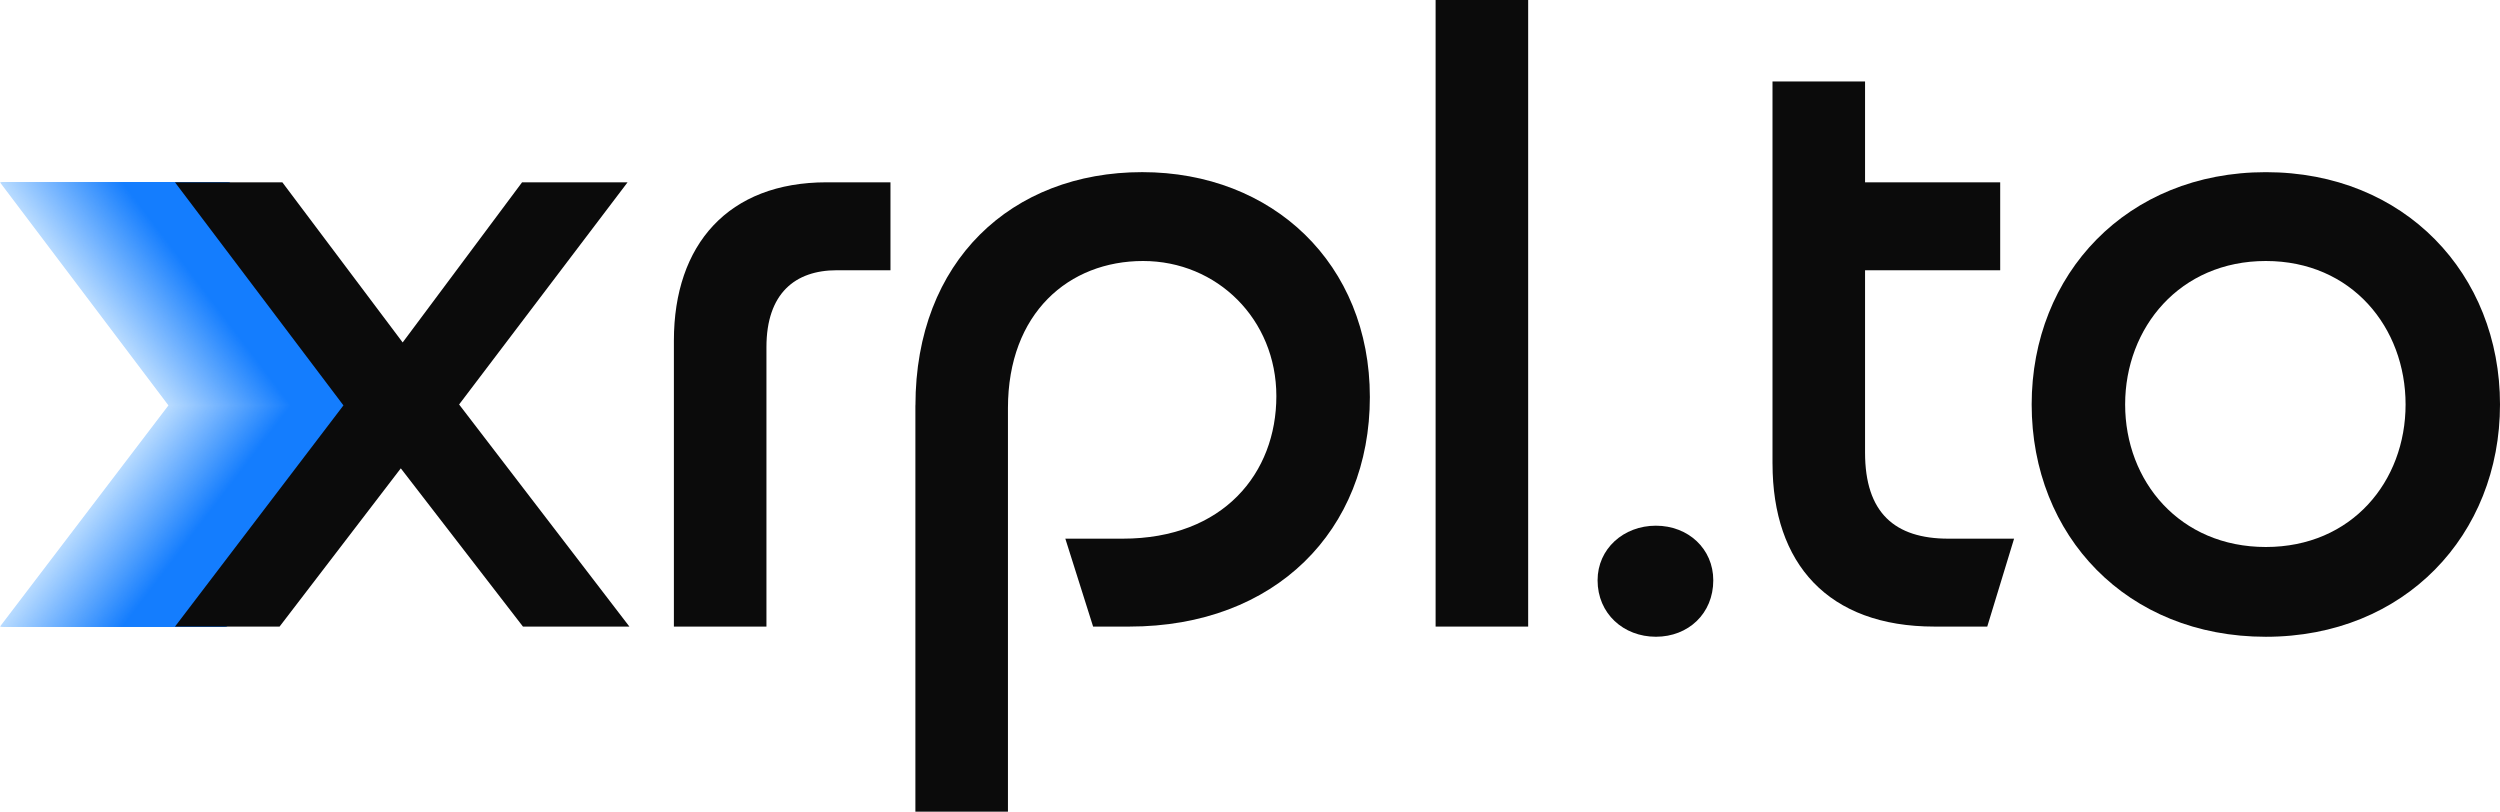
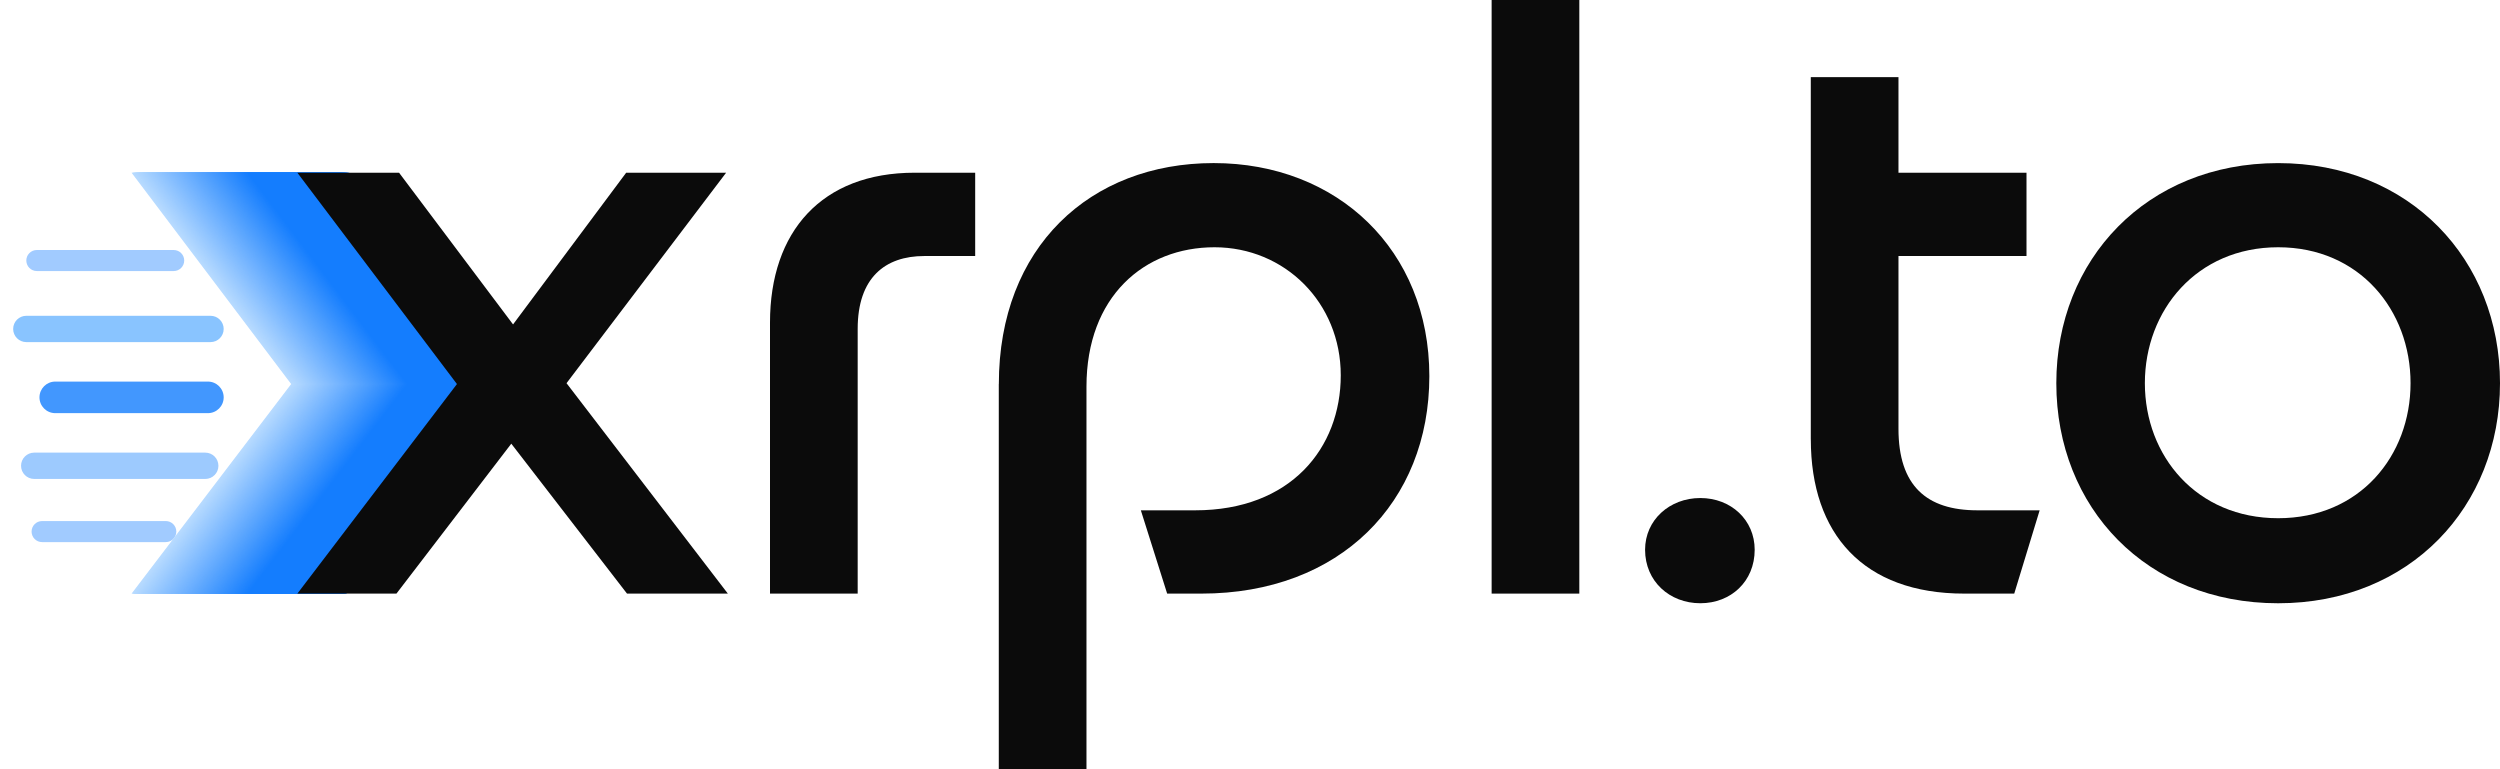
- <svg xmlns="http://www.w3.org/2000/svg" id="Layer_2" data-name="Layer 2" viewBox="0 0 900 292.21">
+ <svg xmlns="http://www.w3.org/2000/svg" id="Layer_2" data-name="Layer 2" viewBox="-50 0 950 292.21">
  <defs>
    <style>
      .cls-1 {
        fill: #3f96fe;
      }

      .cls-1, .cls-2, .cls-3, .cls-4, .cls-5, .cls-6, .cls-7, .cls-8, .cls-9, .cls-10, .cls-11, .cls-12, .cls-13, .cls-14, .cls-15, .cls-16, .cls-17, .cls-18, .cls-19, .cls-20, .cls-21, .cls-22, .cls-23, .cls-24, .cls-25, .cls-26, .cls-27, .cls-28, .cls-29, .cls-30, .cls-31, .cls-32, .cls-33, .cls-34, .cls-35, .cls-36, .cls-37, .cls-38, .cls-39, .cls-40, .cls-41, .cls-42, .cls-43, .cls-44, .cls-45, .cls-46, .cls-47, .cls-48, .cls-49, .cls-50, .cls-51, .cls-52, .cls-53, .cls-54, .cls-55, .cls-56, .cls-57, .cls-58, .cls-59, .cls-60, .cls-61, .cls-62, .cls-63, .cls-64, .cls-65, .cls-66, .cls-67, .cls-68, .cls-69, .cls-70, .cls-71, .cls-72, .cls-73, .cls-74, .cls-75, .cls-76, .cls-77, .cls-78, .cls-79, .cls-80, .cls-81, .cls-82, .cls-83, .cls-84, .cls-85, .cls-86, .cls-87, .cls-88, .cls-89, .cls-90, .cls-91, .cls-92, .cls-93, .cls-94, .cls-95, .cls-96, .cls-97, .cls-98, .cls-99, .cls-100, .cls-101, .cls-102, .cls-103, .cls-104, .cls-105, .cls-106, .cls-107, .cls-108, .cls-109, .cls-110, .cls-111, .cls-112, .cls-113, .cls-114, .cls-115, .cls-116, .cls-117, .cls-118, .cls-119, .cls-120, .cls-121, .cls-122, .cls-123, .cls-124, .cls-125, .cls-126, .cls-127, .cls-128, .cls-129, .cls-130, .cls-131, .cls-132, .cls-133, .cls-134, .cls-135, .cls-136, .cls-137, .cls-138, .cls-139, .cls-140, .cls-141, .cls-142, .cls-143, .cls-144, .cls-145, .cls-146, .cls-147, .cls-148, .cls-149, .cls-150, .cls-151, .cls-152, .cls-153, .cls-154, .cls-155, .cls-156, .cls-157, .cls-158, .cls-159, .cls-160, .cls-161, .cls-162, .cls-163, .cls-164, .cls-165, .cls-166 {
        stroke-width: 0px;
      }

      .cls-2 {
        fill: #65abfe;
      }

      .cls-3 {
        fill: #97c8ff;
      }

      .cls-4 {
        fill: #71b2ff;
      }

      .cls-5 {
        fill: #a7d1ff;
      }

      .cls-6 {
        fill: #66acff;
      }

      .cls-7 {
        fill: #4297fe;
      }

      .cls-8 {
        fill: #a4d0ff;
      }

      .cls-9 {
        fill: #9ccbff;
      }

      .cls-10 {
        fill: #8dc2ff;
      }

      .cls-11 {
        fill: #61a9fe;
      }

      .cls-12 {
        fill: #5ea7fe;
      }

      .cls-13 {
        fill: #67adff;
      }

      .cls-14 {
        fill: #99c9ff;
      }

      .cls-15 {
        fill: #a9d2ff;
      }

      .cls-16 {
        fill: #5aa5fe;
      }

      .cls-17 {
        fill: #8ac1ff;
      }

      .cls-18 {
        fill: #187ffe;
      }

      .cls-19 {
        fill: #b6daff;
      }

      .cls-20 {
        fill: #3a93fe;
      }

      .cls-21 {
        fill: #a6d1ff;
      }

      .cls-22 {
        fill: #2e8cfe;
      }

      .cls-23 {
        fill: #3791fe;
      }

      .cls-24 {
        fill: #70b2ff;
      }

      .cls-25 {
        fill: #2d8bfe;
      }

      .cls-26 {
        fill: #4197fe;
      }

      .cls-27 {
        fill: #68adff;
      }

      .cls-28 {
        fill: #2c8bfe;
      }

      .cls-29 {
        fill: #55a2fe;
      }

      .cls-30 {
        fill: #a3cfff;
      }

      .cls-31 {
        fill: #8cc2ff;
      }

      .cls-32 {
        fill: #3892fe;
      }

      .cls-33 {
        fill: #4e9efe;
      }

      .cls-34 {
        fill: #5da7fe;
      }

      .cls-35 {
        fill: #93c6ff;
      }

      .cls-36 {
        fill: #3b93fe;
      }

      .cls-37 {
        fill: #1980fe;
      }

      .cls-38 {
        fill: #4f9ffe;
      }

      .cls-39 {
        fill: #79b7ff;
      }

      .cls-40 {
        fill: #308dfe;
      }

      .cls-41 {
        fill: #88bfff;
      }

      .cls-42 {
        fill: #8bc1ff;
      }

      .cls-43 {
        fill: #2687fe;
      }

      .cls-44 {
        fill: #4599fe;
      }

      .cls-45 {
        fill: #1b81fe;
      }

      .cls-46 {
        fill: #83bdff;
      }

      .cls-47 {
        fill: #6db0ff;
      }

      .cls-48 {
        fill: #4398fe;
      }

      .cls-49 {
        fill: #147dfe;
      }

      .cls-50 {
        fill: #2989fe;
      }

      .cls-51 {
        fill: #479afe;
      }

      .cls-52 {
        fill: #77b6ff;
      }

      .cls-53 {
        fill: #b5d9ff;
      }

      .cls-54 {
        fill: #9fcdff;
      }

      .cls-55 {
        fill: #2f8cfe;
      }

      .cls-56 {
        fill: #74b4ff;
      }

      .cls-57 {
        fill: #348ffe;
      }

      .cls-58 {
        fill: #2587fe;
      }

      .cls-59 {
        fill: #157efe;
      }

      .cls-60 {
        fill: #95c7ff;
      }

      .cls-61 {
        fill: #2888fe;
      }

      .cls-62 {
        fill: #add5ff;
      }

      .cls-63 {
        fill: #63aafe;
      }

      .cls-64 {
        fill: #9eccff;
      }

      .cls-65 {
        fill: #2386fe;
      }

      .cls-66 {
        fill: #a2ceff;
      }

      .cls-67 {
        fill: #3e95fe;
      }

      .cls-68 {
        fill: #499bfe;
      }

      .cls-69 {
        fill: #abd4ff;
      }

      .cls-70 {
        fill: #2184fe;
      }

      .cls-71 {
        fill: #338ffe;
      }

      .cls-72 {
        fill: #81bbff;
      }

      .cls-73 {
        fill: #b2d8ff;
      }

      .cls-74 {
        fill: #a8d2ff;
      }

      .cls-75 {
        fill: #91c5ff;
      }

      .cls-76 {
        fill: #8fc4ff;
      }

      .cls-77 {
        fill: #76b5ff;
      }

      .cls-78 {
        fill: #89c0ff;
      }

      .cls-79 {
        fill: #85beff;
      }

      .cls-80 {
        fill: #56a3fe;
      }

      .cls-81 {
        fill: #6eb1ff;
      }

      .cls-82 {
        fill: #98c9ff;
      }

      .cls-83 {
        fill: #3590fe;
      }

      .cls-84 {
        fill: #1e83fe;
      }

      .cls-85 {
        fill: #3d94fe;
      }

      .cls-86 {
        fill: #82bcff;
      }

      .cls-87 {
        fill: #328efe;
      }

      .cls-88 {
        fill: #a0cdff;
      }

      .cls-89 {
        fill: #9bcaff;
      }

      .cls-90 {
        fill: #5fa8fe;
      }

      .cls-91 {
        fill: #60a9fe;
      }

      .cls-92 {
        fill: #57a3fe;
      }

      .cls-93 {
        fill: #6fb1ff;
      }

      .cls-94 {
        fill: #7fbaff;
      }

      .cls-95 {
        fill: #1f83fe;
      }

      .cls-96 {
        fill: #64abfe;
      }

      .cls-97 {
        fill: #aad3ff;
      }

      .cls-98 {
        fill: #2a8afe;
      }

      .cls-99 {
        fill: #72b3ff;
      }

      .cls-100 {
        fill: #1c82fe;
      }

      .cls-101 {
        fill: #87bfff;
      }

      .cls-102 {
        fill: #b4d9ff;
      }

      .cls-103 {
        fill: #1a80fe;
      }

      .cls-104 {
        fill: #509ffe;
      }

      .cls-105 {
        fill: #aed5ff;
      }

      .cls-106 {
        fill: #75b5ff;
      }

      .cls-107 {
        fill: #7ab7ff;
      }

      .cls-108 {
        fill: #4d9efe;
      }

      .cls-109 {
        fill: #62aafe;
      }

      .cls-110 {
        fill: #b0d6ff;
      }

      .cls-111 {
        fill: #489bfe;
      }

      .cls-112 {
        fill: #acd4ff;
      }

      .cls-113 {
        fill: #69aeff;
      }

      .cls-114 {
        fill: #a1ceff;
      }

      .cls-115 {
        fill: #3992fe;
      }

      .cls-116 {
        fill: #86beff;
      }

      .cls-117 {
        fill: #9acaff;
      }

      .cls-118 {
        fill: #b1d7ff;
      }

      .cls-119 {
        fill: #2b8afe;
      }

      .cls-120 {
        fill: #7bb8ff;
      }

      .cls-121 {
        fill: #3c94fe;
      }

      .cls-122 {
        fill: #92c5ff;
      }

      .cls-123 {
        fill: #4a9cfe;
      }

      .cls-124 {
        fill: #177ffe;
      }

      .cls-125 {
        fill: #7cb9ff;
      }

      .cls-126 {
        fill: #b3d8ff;
      }

      .cls-127 {
        fill: #2486fe;
      }

      .cls-128 {
        fill: #0b0b0b;
      }

      .cls-129 {
        fill: #2084fe;
      }

      .cls-130 {
        fill: #53a1fe;
      }

      .cls-131 {
        fill: #9dccff;
      }

      .cls-132 {
        fill: #167efe;
      }

      .cls-133 {
        fill: #7db9ff;
      }

      .cls-134 {
        fill: #58a4fe;
      }

      .cls-135 {
        fill: #90c4ff;
      }

      .cls-136 {
        fill: #4c9dfe;
      }

      .cls-137 {
        fill: #2788fe;
      }

      .cls-138 {
        fill: #6aaeff;
      }

      .cls-139 {
        fill: #afd6ff;
      }

      .cls-140 {
        fill: #4096fe;
      }

      .cls-141 {
        fill: #94c6ff;
      }

      .cls-142 {
        fill: #5ba6fe;
      }

      .cls-143 {
        fill: #469afe;
      }

      .cls-144 {
        fill: #6cafff;
      }

      .cls-145 {
        fill: #52a1fe;
      }

      .cls-146 {
        fill: #80bbff;
      }

      .cls-147 {
        fill: #7ebaff;
      }

      .cls-148 {
        fill: #2285fe;
      }

      .cls-149 {
        fill: #78b6ff;
      }

      .cls-150 {
        fill: #96c8ff;
      }

      .cls-151 {
        fill: #4b9dfe;
      }

      .cls-152 {
        fill: #6bafff;
      }

      .cls-153 {
        fill: #b8dbff;
      }

      .cls-154 {
        fill: #59a5fe;
      }

      .cls-155 {
        fill: #b7daff;
      }

      .cls-156 {
        fill: #51a0fe;
      }

      .cls-157 {
        fill: #54a2fe;
      }

      .cls-158 {
        fill: #a5d0ff;
      }

      .cls-159 {
        fill: #5ca6fe;
      }

      .cls-160 {
        fill: #3690fe;
      }

      .cls-161 {
        fill: #318efe;
      }

      .cls-162 {
        fill: #8ec3ff;
      }

      .cls-163 {
        fill: #1d82fe;
      }

      .cls-164 {
        fill: #4499fe;
      }

      .cls-165 {
        fill: #84bdff;
      }

      .cls-166 {
        fill: #73b3ff;
      }
    </style>
+     <linearGradient id="speedGrad1" x1="0%" y1="0%" x2="100%" y2="0%">
+       <stop offset="0%" style="stop-color:#137DFE;stop-opacity:0" />
+       <stop offset="100%" style="stop-color:#137DFE;stop-opacity:0.8" />
+     </linearGradient>
+     <linearGradient id="speedGrad2" x1="0%" y1="0%" x2="100%" y2="0%">
+       <stop offset="0%" style="stop-color:#5ba6fe;stop-opacity:0" />
+       <stop offset="100%" style="stop-color:#5ba6fe;stop-opacity:0.6" />
+     </linearGradient>
  </defs>
+   <g id="speed-lines">
+     <rect x="-40" y="95" width="60" height="8" rx="4" fill="#137DFE" opacity="0.4" />
+     <rect x="-45" y="120" width="80" height="10" rx="5" fill="#3b9dff" opacity="0.6" />
+     <rect x="-35" y="145" width="70" height="12" rx="6" fill="#137DFE" opacity="0.8" />
+     <rect x="-42" y="172" width="75" height="10" rx="5" fill="#5ba6fe" opacity="0.6" />
+     <rect x="-38" y="198" width="55" height="8" rx="4" fill="#137DFE" opacity="0.4" />
+   </g>
  <g id="XRPL.to">
    <g id="logo_design" data-name="logo design">
      <g>
        <g>
          <polygon class="cls-153" points="38.65 65.64 0 65.64 60.64 145.94 0 225.57 37.65 225.57 81.3 168.6 81.97 169.46 81.97 123.28 38.65 65.64" />
          <polygon class="cls-155" points="38.92 65.64 .27 65.64 60.91 145.94 .27 225.57 37.92 225.57 81.57 168.6 82.23 169.46 82.23 123.28 38.92 65.64" />
          <polygon class="cls-19" points="39.19 65.64 .54 65.64 61.18 145.94 .54 225.57 38.19 225.57 81.84 168.6 82.5 169.46 82.5 123.28 39.19 65.64" />
          <polygon class="cls-53" points="39.46 65.64 .81 65.64 61.45 145.94 .81 225.57 38.46 225.57 82.11 168.6 82.77 169.46 82.77 123.28 39.46 65.64" />
          <polygon class="cls-102" points="39.72 65.64 1.07 65.64 61.72 145.94 1.07 225.57 38.73 225.57 82.37 168.6 83.04 169.46 83.04 123.28 39.72 65.64" />
          <polygon class="cls-126" points="39.99 65.64 1.34 65.64 61.98 145.94 1.34 225.57 38.99 225.57 82.64 168.6 83.31 169.46 83.31 123.28 39.99 65.64" />
          <polygon class="cls-73" points="40.26 65.64 1.61 65.64 62.25 145.94 1.61 225.57 39.26 225.57 82.91 168.6 83.58 169.46 83.58 123.28 40.26 65.64" />
          <polygon class="cls-118" points="40.53 65.64 1.88 65.64 62.52 145.94 1.88 225.57 39.53 225.57 83.18 168.6 83.85 169.46 83.85 123.28 40.53 65.64" />
          <polygon class="cls-110" points="40.8 65.64 2.15 65.64 62.79 145.94 2.15 225.57 39.8 225.57 83.45 168.6 84.11 169.46 84.11 123.28 40.8 65.64" />
          <polygon class="cls-139" points="41.07 65.64 2.42 65.64 63.06 145.94 2.42 225.57 40.07 225.57 83.72 168.6 84.38 169.46 84.38 123.28 41.07 65.64" />
          <polygon class="cls-105" points="41.34 65.64 2.69 65.64 63.33 145.94 2.69 225.57 40.34 225.57 83.98 168.6 84.65 169.46 84.65 123.28 41.34 65.64" />
          <polygon class="cls-62" points="41.6 65.64 2.95 65.64 63.6 145.94 2.95 225.57 40.6 225.57 84.25 168.6 84.92 169.46 84.92 123.28 41.6 65.64" />
          <polygon class="cls-112" points="41.87 65.64 3.22 65.64 63.86 145.94 3.22 225.57 40.87 225.57 84.52 168.6 85.19 169.46 85.19 123.28 41.87 65.64" />
          <polygon class="cls-69" points="42.14 65.64 3.49 65.64 64.13 145.94 3.49 225.57 41.14 225.57 84.79 168.6 85.46 169.46 85.46 123.28 42.14 65.64" />
          <polygon class="cls-97" points="42.41 65.64 3.76 65.64 64.4 145.94 3.76 225.57 41.41 225.57 85.06 168.6 85.73 169.46 85.73 123.28 42.41 65.64" />
          <polygon class="cls-15" points="42.68 65.64 4.03 65.64 64.67 145.94 4.03 225.57 41.68 225.57 85.33 168.6 85.99 169.46 85.99 123.28 42.68 65.64" />
          <polygon class="cls-74" points="42.95 65.64 4.3 65.64 64.94 145.94 4.3 225.57 41.95 225.57 85.6 168.6 86.26 169.46 86.26 123.28 42.95 65.64" />
          <polygon class="cls-5" points="43.22 65.64 4.57 65.64 65.21 145.94 4.57 225.57 42.22 225.57 85.86 168.6 86.53 169.46 86.53 123.28 43.22 65.64" />
          <polygon class="cls-21" points="43.48 65.64 4.83 65.64 65.47 145.94 4.83 225.57 42.48 225.57 86.13 168.6 86.8 169.46 86.8 123.28 43.48 65.64" />
          <polygon class="cls-158" points="43.75 65.64 5.1 65.64 65.74 145.94 5.1 225.57 42.75 225.57 86.4 168.6 87.07 169.46 87.07 123.28 43.75 65.64" />
          <polygon class="cls-8" points="44.02 65.64 5.37 65.64 66.01 145.94 5.37 225.57 43.02 225.57 86.67 168.6 87.34 169.46 87.34 123.28 44.02 65.64" />
          <polygon class="cls-30" points="44.29 65.64 5.64 65.64 66.28 145.94 5.64 225.57 43.29 225.57 86.94 168.6 87.6 169.46 87.6 123.28 44.29 65.64" />
          <polygon class="cls-66" points="44.56 65.64 5.91 65.64 66.55 145.94 5.91 225.57 43.56 225.57 87.21 168.6 87.87 169.46 87.87 123.28 44.56 65.64" />
          <polygon class="cls-114" points="44.83 65.64 6.18 65.64 66.82 145.94 6.18 225.57 43.83 225.57 87.48 168.6 88.14 169.46 88.14 123.28 44.83 65.64" />
          <polygon class="cls-88" points="45.1 65.64 6.44 65.64 67.09 145.94 6.44 225.57 44.1 225.57 87.74 168.6 88.41 169.46 88.41 123.28 45.1 65.64" />
          <polygon class="cls-54" points="45.36 65.64 6.71 65.64 67.35 145.94 6.71 225.57 44.36 225.57 88.01 168.6 88.68 169.46 88.68 123.28 45.36 65.64" />
          <polygon class="cls-64" points="45.63 65.64 6.98 65.64 67.62 145.94 6.98 225.57 44.63 225.57 88.28 168.6 88.95 169.46 88.95 123.28 45.63 65.64" />
          <polygon class="cls-131" points="45.9 65.64 7.25 65.64 67.89 145.94 7.25 225.57 44.9 225.57 88.55 168.6 89.22 169.46 89.22 123.28 45.9 65.64" />
          <polygon class="cls-9" points="46.17 65.64 7.52 65.64 68.16 145.94 7.52 225.57 45.17 225.57 88.82 168.6 89.48 169.46 89.48 123.28 46.17 65.64" />
          <polygon class="cls-89" points="46.44 65.64 7.79 65.64 68.43 145.94 7.79 225.57 45.44 225.57 89.09 168.6 89.75 169.46 89.75 123.28 46.44 65.64" />
          <polygon class="cls-117" points="46.71 65.64 8.06 65.64 68.7 145.94 8.06 225.57 45.71 225.57 89.36 168.6 90.02 169.46 90.02 123.28 46.71 65.64" />
          <polygon class="cls-14" points="46.98 65.64 8.32 65.64 68.97 145.94 8.32 225.57 45.98 225.57 89.62 168.6 90.29 169.46 90.29 123.28 46.98 65.64" />
          <polygon class="cls-82" points="47.24 65.64 8.59 65.64 69.23 145.94 8.59 225.57 46.24 225.57 89.89 168.6 90.56 169.46 90.56 123.28 47.24 65.64" />
          <polygon class="cls-3" points="47.51 65.64 8.86 65.64 69.5 145.94 8.86 225.57 46.51 225.57 90.16 168.6 90.83 169.46 90.83 123.28 47.51 65.64" />
          <polygon class="cls-150" points="47.78 65.64 9.13 65.64 69.77 145.94 9.13 225.57 46.78 225.57 90.43 168.6 91.1 169.46 91.1 123.28 47.78 65.64" />
          <polygon class="cls-60" points="48.05 65.64 9.4 65.64 70.04 145.94 9.4 225.57 47.05 225.57 90.7 168.6 91.36 169.46 91.36 123.28 48.05 65.64" />
          <polygon class="cls-141" points="48.32 65.64 9.67 65.64 70.31 145.94 9.67 225.57 47.32 225.57 90.97 168.6 91.63 169.46 91.63 123.28 48.32 65.64" />
          <polygon class="cls-35" points="48.59 65.64 9.94 65.64 70.58 145.94 9.94 225.57 47.59 225.57 91.24 168.6 91.9 169.46 91.9 123.28 48.59 65.64" />
          <polygon class="cls-122" points="48.85 65.64 10.2 65.64 70.85 145.94 10.2 225.57 47.86 225.57 91.5 168.6 92.17 169.46 92.17 123.28 48.85 65.64" />
          <polygon class="cls-75" points="49.12 65.64 10.47 65.64 71.11 145.94 10.47 225.57 48.12 225.57 91.77 168.6 92.44 169.46 92.44 123.28 49.12 65.64" />
          <polygon class="cls-135" points="49.39 65.64 10.74 65.64 71.38 145.94 10.74 225.57 48.39 225.57 92.04 168.6 92.71 169.46 92.71 123.28 49.39 65.64" />
          <polygon class="cls-76" points="49.66 65.64 11.01 65.64 71.65 145.94 11.01 225.57 48.66 225.57 92.31 168.6 92.98 169.46 92.98 123.28 49.66 65.64" />
          <polygon class="cls-162" points="49.93 65.64 11.28 65.64 71.92 145.94 11.28 225.57 48.93 225.57 92.58 168.6 93.24 169.46 93.24 123.28 49.93 65.64" />
          <polygon class="cls-10" points="50.2 65.64 11.55 65.64 72.19 145.94 11.55 225.57 49.2 225.57 92.85 168.6 93.51 169.46 93.51 123.28 50.2 65.64" />
          <polygon class="cls-31" points="50.47 65.64 11.82 65.64 72.46 145.94 11.82 225.57 49.47 225.57 93.11 168.6 93.78 169.46 93.78 123.28 50.47 65.64" />
          <polygon class="cls-42" points="50.73 65.64 12.08 65.64 72.73 145.94 12.08 225.57 49.74 225.57 93.38 168.6 94.05 169.46 94.05 123.28 50.73 65.64" />
          <polygon class="cls-17" points="51 65.64 12.35 65.64 72.99 145.94 12.35 225.57 50 225.57 93.65 168.6 94.32 169.46 94.32 123.28 51 65.64" />
          <polygon class="cls-78" points="51.27 65.64 12.62 65.64 73.26 145.94 12.62 225.57 50.27 225.57 93.92 168.6 94.59 169.46 94.59 123.28 51.27 65.64" />
          <polygon class="cls-41" points="51.54 65.64 12.89 65.64 73.53 145.94 12.89 225.57 50.54 225.57 94.19 168.6 94.86 169.46 94.86 123.28 51.54 65.64" />
          <polygon class="cls-101" points="51.81 65.64 13.16 65.64 73.8 145.94 13.16 225.57 50.81 225.57 94.46 168.6 95.12 169.46 95.12 123.28 51.81 65.64" />
          <polygon class="cls-116" points="52.08 65.64 13.43 65.64 74.07 145.94 13.43 225.57 51.08 225.57 94.73 168.6 95.39 169.46 95.39 123.28 52.08 65.64" />
          <polygon class="cls-79" points="52.35 65.64 13.7 65.64 74.34 145.94 13.7 225.57 51.35 225.57 94.99 168.6 95.66 169.46 95.66 123.28 52.35 65.64" />
          <polygon class="cls-165" points="52.61 65.64 13.96 65.64 74.6 145.94 13.96 225.57 51.61 225.57 95.26 168.6 95.93 169.46 95.93 123.28 52.61 65.64" />
          <polygon class="cls-46" points="52.88 65.64 14.23 65.64 74.87 145.94 14.23 225.57 51.88 225.57 95.53 168.6 96.2 169.46 96.2 123.28 52.88 65.64" />
          <polygon class="cls-86" points="53.15 65.64 14.5 65.64 75.14 145.94 14.5 225.57 52.15 225.57 95.8 168.6 96.47 169.46 96.47 123.28 53.15 65.64" />
          <polygon class="cls-72" points="53.42 65.64 14.77 65.64 75.41 145.94 14.77 225.57 52.42 225.57 96.07 168.6 96.73 169.46 96.73 123.28 53.42 65.64" />
          <polygon class="cls-146" points="53.69 65.64 15.04 65.64 75.68 145.94 15.04 225.57 52.69 225.57 96.34 168.6 97 169.46 97 123.28 53.69 65.64" />
          <polygon class="cls-94" points="53.96 65.64 15.31 65.64 75.95 145.94 15.31 225.57 52.96 225.57 96.61 168.6 97.27 169.46 97.27 123.28 53.96 65.64" />
          <polygon class="cls-147" points="54.23 65.64 15.57 65.64 76.22 145.94 15.57 225.57 53.23 225.57 96.87 168.6 97.54 169.46 97.54 123.28 54.23 65.64" />
          <polygon class="cls-133" points="54.49 65.64 15.84 65.64 76.48 145.94 15.84 225.57 53.49 225.57 97.14 168.6 97.81 169.46 97.81 123.28 54.49 65.64" />
          <polygon class="cls-125" points="54.76 65.64 16.11 65.64 76.75 145.94 16.11 225.57 53.76 225.57 97.41 168.6 98.08 169.46 98.08 123.28 54.76 65.64" />
          <polygon class="cls-120" points="55.03 65.64 16.38 65.64 77.02 145.94 16.38 225.57 54.03 225.57 97.68 168.6 98.35 169.46 98.35 123.28 55.03 65.64" />
          <polygon class="cls-107" points="55.3 65.64 16.65 65.64 77.29 145.94 16.65 225.57 54.3 225.57 97.95 168.6 98.61 169.46 98.61 123.28 55.3 65.64" />
          <polygon class="cls-39" points="55.57 65.64 16.92 65.64 77.56 145.94 16.92 225.57 54.57 225.57 98.22 168.6 98.88 169.46 98.88 123.28 55.57 65.64" />
          <polygon class="cls-149" points="55.84 65.64 17.19 65.64 77.83 145.94 17.19 225.57 54.84 225.57 98.49 168.6 99.15 169.46 99.15 123.28 55.84 65.64" />
          <polygon class="cls-52" points="56.11 65.64 17.45 65.64 78.1 145.94 17.45 225.57 55.11 225.57 98.75 168.6 99.42 169.46 99.42 123.28 56.11 65.64" />
          <polygon class="cls-77" points="56.37 65.64 17.72 65.64 78.36 145.94 17.72 225.57 55.37 225.57 99.02 168.6 99.69 169.46 99.69 123.28 56.37 65.64" />
          <polygon class="cls-106" points="56.64 65.64 17.99 65.64 78.63 145.94 17.99 225.57 55.64 225.57 99.29 168.6 99.96 169.46 99.96 123.28 56.64 65.64" />
          <polygon class="cls-56" points="56.91 65.64 18.26 65.64 78.9 145.94 18.26 225.57 55.91 225.57 99.56 168.6 100.23 169.46 100.23 123.28 56.91 65.64" />
          <polygon class="cls-166" points="57.18 65.64 18.53 65.64 79.17 145.94 18.53 225.57 56.18 225.57 99.83 168.6 100.49 169.46 100.49 123.28 57.18 65.64" />
          <polygon class="cls-99" points="57.45 65.64 18.8 65.64 79.44 145.94 18.8 225.57 56.45 225.57 100.1 168.6 100.76 169.46 100.76 123.28 57.45 65.64" />
          <polygon class="cls-4" points="57.72 65.64 19.07 65.64 79.71 145.94 19.07 225.57 56.72 225.57 100.37 168.6 101.03 169.46 101.03 123.28 57.72 65.64" />
          <polygon class="cls-24" points="57.99 65.64 19.33 65.64 79.98 145.94 19.33 225.57 56.99 225.57 100.63 168.6 101.3 169.46 101.3 123.28 57.99 65.64" />
          <polygon class="cls-93" points="58.25 65.64 19.6 65.64 80.24 145.94 19.6 225.57 57.25 225.57 100.9 168.6 101.57 169.46 101.57 123.28 58.25 65.64" />
          <polygon class="cls-81" points="58.52 65.64 19.87 65.64 80.51 145.94 19.87 225.57 57.52 225.57 101.17 168.6 101.84 169.46 101.84 123.28 58.52 65.64" />
          <polygon class="cls-47" points="58.79 65.64 20.14 65.64 80.78 145.94 20.14 225.57 57.79 225.57 101.44 168.6 102.11 169.46 102.11 123.28 58.79 65.64" />
          <polygon class="cls-144" points="59.06 65.64 20.41 65.64 81.05 145.94 20.41 225.57 58.06 225.57 101.71 168.6 102.37 169.46 102.37 123.28 59.06 65.64" />
          <polygon class="cls-152" points="59.33 65.64 20.68 65.64 81.32 145.94 20.68 225.57 58.33 225.57 101.98 168.6 102.64 169.46 102.64 123.28 59.33 65.64" />
          <polygon class="cls-138" points="59.6 65.64 20.95 65.64 81.59 145.94 20.95 225.57 58.6 225.57 102.25 168.6 102.91 169.46 102.91 123.28 59.6 65.64" />
          <polygon class="cls-113" points="59.86 65.64 21.21 65.64 81.86 145.94 21.21 225.57 58.87 225.57 102.51 168.6 103.18 169.46 103.18 123.28 59.86 65.64" />
          <polygon class="cls-27" points="60.13 65.64 21.48 65.64 82.12 145.94 21.48 225.57 59.13 225.57 102.78 168.6 103.45 169.46 103.45 123.28 60.13 65.64" />
          <polygon class="cls-13" points="60.4 65.64 21.75 65.64 82.39 145.94 21.75 225.57 59.4 225.57 103.05 168.6 103.72 169.46 103.72 123.28 60.4 65.64" />
          <polygon class="cls-6" points="60.67 65.64 22.02 65.64 82.66 145.94 22.02 225.57 59.67 225.57 103.32 168.6 103.99 169.46 103.99 123.28 60.67 65.64" />
          <polygon class="cls-2" points="60.94 65.64 22.29 65.64 82.93 145.94 22.29 225.57 59.94 225.57 103.59 168.6 104.25 169.46 104.25 123.28 60.94 65.64" />
          <polygon class="cls-96" points="61.21 65.64 22.56 65.64 83.2 145.94 22.56 225.57 60.21 225.57 103.86 168.6 104.52 169.46 104.52 123.28 61.21 65.64" />
          <polygon class="cls-63" points="61.48 65.64 22.83 65.64 83.47 145.94 22.83 225.57 60.48 225.57 104.12 168.6 104.79 169.46 104.79 123.28 61.48 65.64" />
          <polygon class="cls-109" points="61.74 65.64 23.09 65.64 83.74 145.94 23.09 225.57 60.74 225.57 104.39 168.6 105.06 169.46 105.06 123.28 61.74 65.64" />
          <polygon class="cls-11" points="62.01 65.64 23.36 65.64 84 145.94 23.36 225.57 61.01 225.57 104.66 168.6 105.33 169.46 105.33 123.28 62.01 65.64" />
          <polygon class="cls-91" points="62.28 65.64 23.63 65.64 84.27 145.94 23.63 225.57 61.28 225.57 104.93 168.6 105.6 169.46 105.6 123.28 62.28 65.64" />
          <polygon class="cls-90" points="62.55 65.64 23.9 65.64 84.54 145.94 23.9 225.57 61.55 225.57 105.2 168.6 105.87 169.46 105.87 123.28 62.55 65.64" />
          <polygon class="cls-12" points="62.82 65.64 24.17 65.64 84.81 145.94 24.17 225.57 61.82 225.57 105.47 168.6 106.13 169.46 106.13 123.28 62.82 65.64" />
          <polygon class="cls-34" points="63.09 65.64 24.44 65.64 85.08 145.94 24.44 225.57 62.09 225.57 105.74 168.6 106.4 169.46 106.4 123.28 63.09 65.64" />
          <polygon class="cls-159" points="63.36 65.64 24.71 65.64 85.35 145.94 24.71 225.57 62.36 225.57 106 168.6 106.67 169.46 106.67 123.28 63.36 65.64" />
          <polygon class="cls-142" points="63.62 65.64 24.97 65.64 85.61 145.94 24.97 225.57 62.62 225.57 106.27 168.6 106.94 169.46 106.94 123.28 63.62 65.64" />
          <polygon class="cls-16" points="63.89 65.64 25.24 65.64 85.88 145.94 25.24 225.57 62.89 225.57 106.54 168.6 107.21 169.46 107.21 123.28 63.89 65.64" />
          <polygon class="cls-154" points="64.16 65.64 25.51 65.64 86.15 145.94 25.51 225.57 63.16 225.57 106.81 168.6 107.48 169.46 107.48 123.28 64.16 65.64" />
          <polygon class="cls-134" points="64.43 65.64 25.78 65.64 86.42 145.94 25.78 225.57 63.43 225.57 107.08 168.6 107.74 169.46 107.74 123.28 64.43 65.64" />
          <polygon class="cls-92" points="64.7 65.64 26.05 65.64 86.69 145.94 26.05 225.57 63.7 225.57 107.35 168.6 108.01 169.46 108.01 123.28 64.7 65.64" />
          <polygon class="cls-80" points="64.97 65.64 26.32 65.64 86.96 145.94 26.32 225.57 63.97 225.57 107.62 168.6 108.28 169.46 108.28 123.28 64.97 65.64" />
          <polygon class="cls-29" points="65.24 65.64 26.58 65.64 87.23 145.94 26.58 225.57 64.24 225.57 107.88 168.6 108.55 169.46 108.55 123.28 65.24 65.64" />
          <polygon class="cls-157" points="65.5 65.64 26.85 65.64 87.49 145.94 26.85 225.57 64.5 225.57 108.15 168.6 108.82 169.46 108.82 123.28 65.5 65.64" />
          <polygon class="cls-130" points="65.77 65.64 27.12 65.64 87.76 145.94 27.12 225.57 64.77 225.57 108.42 168.6 109.09 169.46 109.09 123.28 65.77 65.64" />
          <polygon class="cls-145" points="66.04 65.64 27.39 65.64 88.03 145.94 27.39 225.57 65.04 225.57 108.69 168.6 109.36 169.46 109.36 123.28 66.04 65.64" />
          <polygon class="cls-156" points="66.31 65.64 27.66 65.64 88.3 145.94 27.66 225.57 65.31 225.57 108.96 168.6 109.62 169.46 109.62 123.28 66.31 65.64" />
          <polygon class="cls-104" points="66.58 65.64 27.93 65.64 88.57 145.94 27.93 225.57 65.58 225.57 109.23 168.6 109.89 169.46 109.89 123.28 66.58 65.64" />
          <polygon class="cls-38" points="66.85 65.64 28.2 65.64 88.84 145.94 28.2 225.57 65.85 225.57 109.5 168.6 110.16 169.46 110.16 123.28 66.85 65.64" />
          <polygon class="cls-33" points="67.12 65.64 28.46 65.64 89.11 145.94 28.46 225.57 66.12 225.57 109.76 168.6 110.43 169.46 110.43 123.28 67.12 65.64" />
          <polygon class="cls-108" points="67.38 65.64 28.73 65.64 89.37 145.94 28.73 225.57 66.38 225.57 110.03 168.6 110.7 169.46 110.7 123.28 67.38 65.64" />
          <polygon class="cls-136" points="67.65 65.64 29 65.64 89.64 145.94 29 225.57 66.65 225.57 110.3 168.6 110.97 169.46 110.97 123.28 67.65 65.64" />
          <polygon class="cls-151" points="67.92 65.64 29.27 65.64 89.91 145.94 29.27 225.57 66.92 225.57 110.57 168.6 111.24 169.46 111.24 123.28 67.92 65.64" />
          <polygon class="cls-123" points="68.19 65.64 29.54 65.64 90.18 145.94 29.54 225.57 67.19 225.57 110.84 168.6 111.5 169.46 111.5 123.28 68.19 65.64" />
          <polygon class="cls-68" points="68.46 65.64 29.81 65.64 90.45 145.94 29.81 225.57 67.46 225.57 111.11 168.6 111.77 169.46 111.77 123.28 68.46 65.64" />
          <polygon class="cls-111" points="68.73 65.64 30.08 65.64 90.72 145.94 30.08 225.57 67.73 225.57 111.38 168.6 112.04 169.46 112.04 123.28 68.73 65.64" />
          <polygon class="cls-51" points="68.99 65.64 30.34 65.64 90.99 145.94 30.34 225.57 68 225.57 111.64 168.6 112.31 169.46 112.31 123.28 68.99 65.64" />
          <polygon class="cls-143" points="69.26 65.64 30.61 65.64 91.25 145.94 30.61 225.57 68.26 225.57 111.91 168.6 112.58 169.46 112.58 123.28 69.26 65.64" />
          <polygon class="cls-44" points="69.53 65.64 30.88 65.64 91.52 145.94 30.88 225.57 68.53 225.57 112.18 168.6 112.85 169.46 112.85 123.28 69.53 65.64" />
          <polygon class="cls-164" points="69.8 65.64 31.15 65.64 91.79 145.94 31.15 225.57 68.8 225.57 112.45 168.6 113.12 169.46 113.12 123.28 69.8 65.64" />
          <polygon class="cls-48" points="70.07 65.64 31.42 65.64 92.06 145.94 31.42 225.57 69.07 225.57 112.72 168.6 113.38 169.46 113.38 123.28 70.07 65.64" />
          <polygon class="cls-7" points="70.34 65.64 31.69 65.64 92.33 145.94 31.69 225.57 69.34 225.57 112.99 168.6 113.65 169.46 113.65 123.28 70.34 65.64" />
          <polygon class="cls-26" points="70.61 65.64 31.96 65.64 92.6 145.94 31.96 225.57 69.61 225.57 113.25 168.6 113.92 169.46 113.92 123.28 70.61 65.64" />
          <polygon class="cls-140" points="70.87 65.64 32.22 65.64 92.87 145.94 32.22 225.57 69.88 225.57 113.52 168.6 114.19 169.46 114.19 123.28 70.87 65.64" />
          <polygon class="cls-1" points="71.14 65.64 32.49 65.64 93.13 145.94 32.49 225.57 70.14 225.57 113.79 168.6 114.46 169.46 114.46 123.28 71.14 65.64" />
          <polygon class="cls-67" points="71.41 65.64 32.76 65.64 93.4 145.94 32.76 225.57 70.41 225.57 114.06 168.6 114.73 169.46 114.73 123.28 71.41 65.64" />
          <polygon class="cls-85" points="71.68 65.64 33.03 65.64 93.67 145.94 33.03 225.57 70.68 225.57 114.33 168.6 115 169.46 115 123.28 71.68 65.64" />
          <polygon class="cls-121" points="71.95 65.64 33.3 65.64 93.94 145.94 33.3 225.57 70.95 225.57 114.6 168.6 115.26 169.46 115.26 123.28 71.95 65.64" />
          <polygon class="cls-36" points="72.22 65.64 33.57 65.64 94.21 145.94 33.57 225.57 71.22 225.57 114.87 168.6 115.53 169.46 115.53 123.28 72.22 65.64" />
          <polygon class="cls-20" points="72.49 65.64 33.84 65.64 94.48 145.94 33.84 225.57 71.49 225.57 115.13 168.6 115.8 169.46 115.8 123.28 72.49 65.64" />
          <polygon class="cls-115" points="72.75 65.64 34.1 65.64 94.74 145.94 34.1 225.57 71.75 225.57 115.4 168.6 116.07 169.46 116.07 123.28 72.75 65.64" />
          <polygon class="cls-32" points="73.02 65.64 34.37 65.64 95.01 145.94 34.37 225.57 72.02 225.57 115.67 168.6 116.34 169.46 116.34 123.28 73.02 65.64" />
          <polygon class="cls-23" points="73.29 65.64 34.64 65.64 95.28 145.94 34.64 225.57 72.29 225.57 115.94 168.6 116.61 169.46 116.61 123.28 73.29 65.64" />
          <polygon class="cls-160" points="73.56 65.64 34.91 65.64 95.55 145.94 34.91 225.57 72.56 225.57 116.21 168.6 116.87 169.46 116.87 123.28 73.56 65.64" />
          <polygon class="cls-83" points="73.83 65.64 35.18 65.64 95.82 145.94 35.18 225.57 72.83 225.57 116.48 168.6 117.14 169.46 117.14 123.28 73.83 65.64" />
          <polygon class="cls-57" points="74.1 65.64 35.45 65.64 96.09 145.94 35.45 225.57 73.1 225.57 116.75 168.6 117.41 169.46 117.41 123.28 74.1 65.64" />
          <polygon class="cls-71" points="74.37 65.64 35.71 65.64 96.36 145.94 35.71 225.57 73.37 225.57 117.01 168.6 117.68 169.46 117.68 123.28 74.37 65.64" />
          <polygon class="cls-87" points="74.63 65.64 35.98 65.64 96.62 145.94 35.98 225.57 73.63 225.57 117.28 168.6 117.95 169.46 117.95 123.28 74.63 65.64" />
          <polygon class="cls-161" points="74.9 65.64 36.25 65.64 96.89 145.94 36.25 225.57 73.9 225.57 117.55 168.6 118.22 169.46 118.22 123.28 74.9 65.64" />
          <polygon class="cls-40" points="75.17 65.64 36.52 65.64 97.16 145.94 36.52 225.57 74.17 225.57 117.82 168.6 118.49 169.46 118.49 123.28 75.17 65.64" />
          <polygon class="cls-55" points="75.44 65.64 36.79 65.64 97.43 145.94 36.79 225.57 74.44 225.57 118.09 168.6 118.75 169.46 118.75 123.28 75.44 65.64" />
          <polygon class="cls-22" points="75.71 65.64 37.06 65.64 97.7 145.94 37.06 225.57 74.71 225.57 118.36 168.6 119.02 169.46 119.02 123.28 75.71 65.64" />
          <polygon class="cls-25" points="75.98 65.64 37.33 65.64 97.97 145.94 37.33 225.57 74.98 225.57 118.63 168.6 119.29 169.46 119.29 123.28 75.98 65.64" />
          <polygon class="cls-28" points="76.25 65.64 37.59 65.64 98.24 145.94 37.59 225.57 75.25 225.57 118.89 168.6 119.56 169.46 119.56 123.28 76.25 65.64" />
          <polygon class="cls-119" points="76.51 65.64 37.86 65.64 98.5 145.94 37.86 225.57 75.51 225.57 119.16 168.6 119.83 169.46 119.83 123.28 76.51 65.64" />
          <polygon class="cls-98" points="76.78 65.64 38.13 65.64 98.77 145.94 38.13 225.57 75.78 225.57 119.43 168.6 120.1 169.46 120.1 123.28 76.78 65.64" />
          <polygon class="cls-50" points="77.05 65.64 38.4 65.64 99.04 145.94 38.4 225.57 76.05 225.57 119.7 168.6 120.37 169.46 120.37 123.28 77.05 65.64" />
          <polygon class="cls-61" points="77.32 65.64 38.67 65.64 99.31 145.94 38.67 225.57 76.32 225.57 119.97 168.6 120.63 169.46 120.63 123.28 77.32 65.64" />
          <polygon class="cls-137" points="77.59 65.64 38.94 65.64 99.58 145.94 38.94 225.57 76.59 225.57 120.24 168.6 120.9 169.46 120.9 123.28 77.59 65.64" />
          <polygon class="cls-43" points="77.86 65.64 39.21 65.64 99.85 145.94 39.21 225.57 76.86 225.57 120.51 168.6 121.17 169.46 121.17 123.28 77.86 65.64" />
          <polygon class="cls-58" points="78.12 65.64 39.47 65.64 100.12 145.94 39.47 225.57 77.13 225.57 120.77 168.6 121.44 169.46 121.44 123.28 78.12 65.64" />
          <polygon class="cls-127" points="78.39 65.64 39.74 65.64 100.38 145.94 39.74 225.57 77.39 225.57 121.04 168.6 121.71 169.46 121.71 123.28 78.39 65.64" />
          <polygon class="cls-65" points="78.66 65.64 40.01 65.64 100.65 145.94 40.01 225.57 77.66 225.57 121.31 168.6 121.98 169.46 121.98 123.28 78.66 65.64" />
          <polygon class="cls-148" points="78.93 65.64 40.28 65.64 100.92 145.94 40.28 225.57 77.93 225.57 121.58 168.6 122.25 169.46 122.25 123.28 78.93 65.64" />
          <polygon class="cls-70" points="79.2 65.64 40.55 65.64 101.19 145.94 40.55 225.57 78.2 225.57 121.85 168.6 122.51 169.46 122.51 123.28 79.2 65.64" />
          <polygon class="cls-129" points="79.47 65.64 40.82 65.64 101.46 145.94 40.82 225.57 78.47 225.57 122.12 168.6 122.78 169.46 122.78 123.28 79.47 65.64" />
          <polygon class="cls-95" points="79.74 65.64 41.09 65.64 101.73 145.94 41.09 225.57 78.74 225.57 122.38 168.6 123.05 169.46 123.05 123.28 79.74 65.64" />
          <polygon class="cls-84" points="80 65.64 41.35 65.64 102 145.94 41.35 225.57 79.01 225.57 122.65 168.6 123.32 169.46 123.32 123.28 80 65.64" />
          <polygon class="cls-163" points="80.27 65.64 41.62 65.64 102.26 145.94 41.62 225.57 79.27 225.57 122.92 168.6 123.59 169.46 123.59 123.28 80.27 65.64" />
          <polygon class="cls-100" points="80.54 65.64 41.89 65.64 102.53 145.94 41.89 225.57 79.54 225.57 123.19 168.6 123.86 169.46 123.86 123.28 80.54 65.64" />
          <polygon class="cls-45" points="80.81 65.64 42.16 65.64 102.8 145.94 42.16 225.57 79.81 225.57 123.46 168.6 124.13 169.46 124.13 123.28 80.81 65.64" />
          <polygon class="cls-103" points="81.08 65.64 42.43 65.64 103.07 145.94 42.43 225.57 80.08 225.57 123.73 168.6 124.39 169.46 124.39 123.28 81.08 65.64" />
          <polygon class="cls-37" points="81.35 65.64 42.7 65.64 103.34 145.94 42.7 225.57 80.35 225.57 124 168.6 124.66 169.46 124.66 123.28 81.35 65.64" />
          <polygon class="cls-18" points="81.62 65.64 42.97 65.64 103.61 145.94 42.97 225.57 80.62 225.57 124.26 168.6 124.93 169.46 124.93 123.28 81.62 65.64" />
          <polygon class="cls-124" points="81.88 65.64 43.23 65.64 103.87 145.94 43.23 225.57 80.88 225.57 124.53 168.6 125.2 169.46 125.2 123.28 81.88 65.64" />
          <polygon class="cls-132" points="82.15 65.64 43.5 65.64 104.14 145.94 43.5 225.57 81.15 225.57 124.8 168.6 125.47 169.46 125.47 123.28 82.15 65.64" />
          <polygon class="cls-59" points="82.42 65.64 43.77 65.64 104.41 145.94 43.77 225.57 81.42 225.57 125.07 168.6 125.74 169.46 125.74 123.28 82.42 65.64" />
          <polygon class="cls-49" points="82.69 65.64 44.04 65.64 104.68 145.94 44.04 225.57 81.69 225.57 125.34 168.6 126 169.46 126 123.28 82.69 65.64" />
        </g>
        <path class="cls-128" d="m123.64,145.94l-60.64-80.3h38.65l43.31,57.64,42.98-57.64h37.98l-60.64,79.97,61.31,79.97h-38.32l-43.98-56.98-43.65,56.98h-37.65l60.64-79.63Z" />
      </g>
      <path class="cls-128" d="m297.58,65.64h22.99v31.65h-19.33c-14.99,0-25.32,8.33-25.32,27.66v100.62h-33.32v-102.96c0-34.65,19.66-56.98,54.98-56.98Z" />
      <path class="cls-128" d="m329.56,145.94c0-51.98,34.65-83.97,81.63-83.97s81.96,32.99,81.96,80.97-33.99,82.63-86.63,82.63h-13l-10-31.65h20.66c36.32,0,55.31-23.66,55.31-51.31s-21.32-48.65-47.98-48.65-48.65,18.66-48.65,52.98v145.27h-33.32v-146.27Z" />
      <path class="cls-128" d="m516.82,0h33.32v225.57h-33.32V0Z" />
      <path class="cls-128" d="m575.13,208.91c0-11.33,9.33-19.66,20.99-19.66s20.66,8.33,20.66,19.66c0,11.99-9,20.32-20.66,20.32s-20.99-8.33-20.99-20.32Z" />
      <path class="cls-128" d="m638.1,166.93V29.32h33.32v36.32h48.65v31.65h-48.65v65.64c0,21.66,10.66,30.99,29.99,30.99h23.66l-9.66,31.65h-18.99c-38.32,0-58.31-22.66-58.31-58.64Z" />
      <path class="cls-128" d="m731.4,145.61c0-46.98,34.32-83.63,84.3-83.63s84.3,36.65,84.3,83.63-34.32,83.63-84.3,83.63-84.3-36.32-84.3-83.63Zm84.3,51.31c30.99,0,50.31-23.66,50.31-51.31s-19.33-51.65-50.31-51.65-50.65,23.99-50.65,51.65,19.66,51.31,50.65,51.31Z" />
    </g>
  </g>
</svg>
